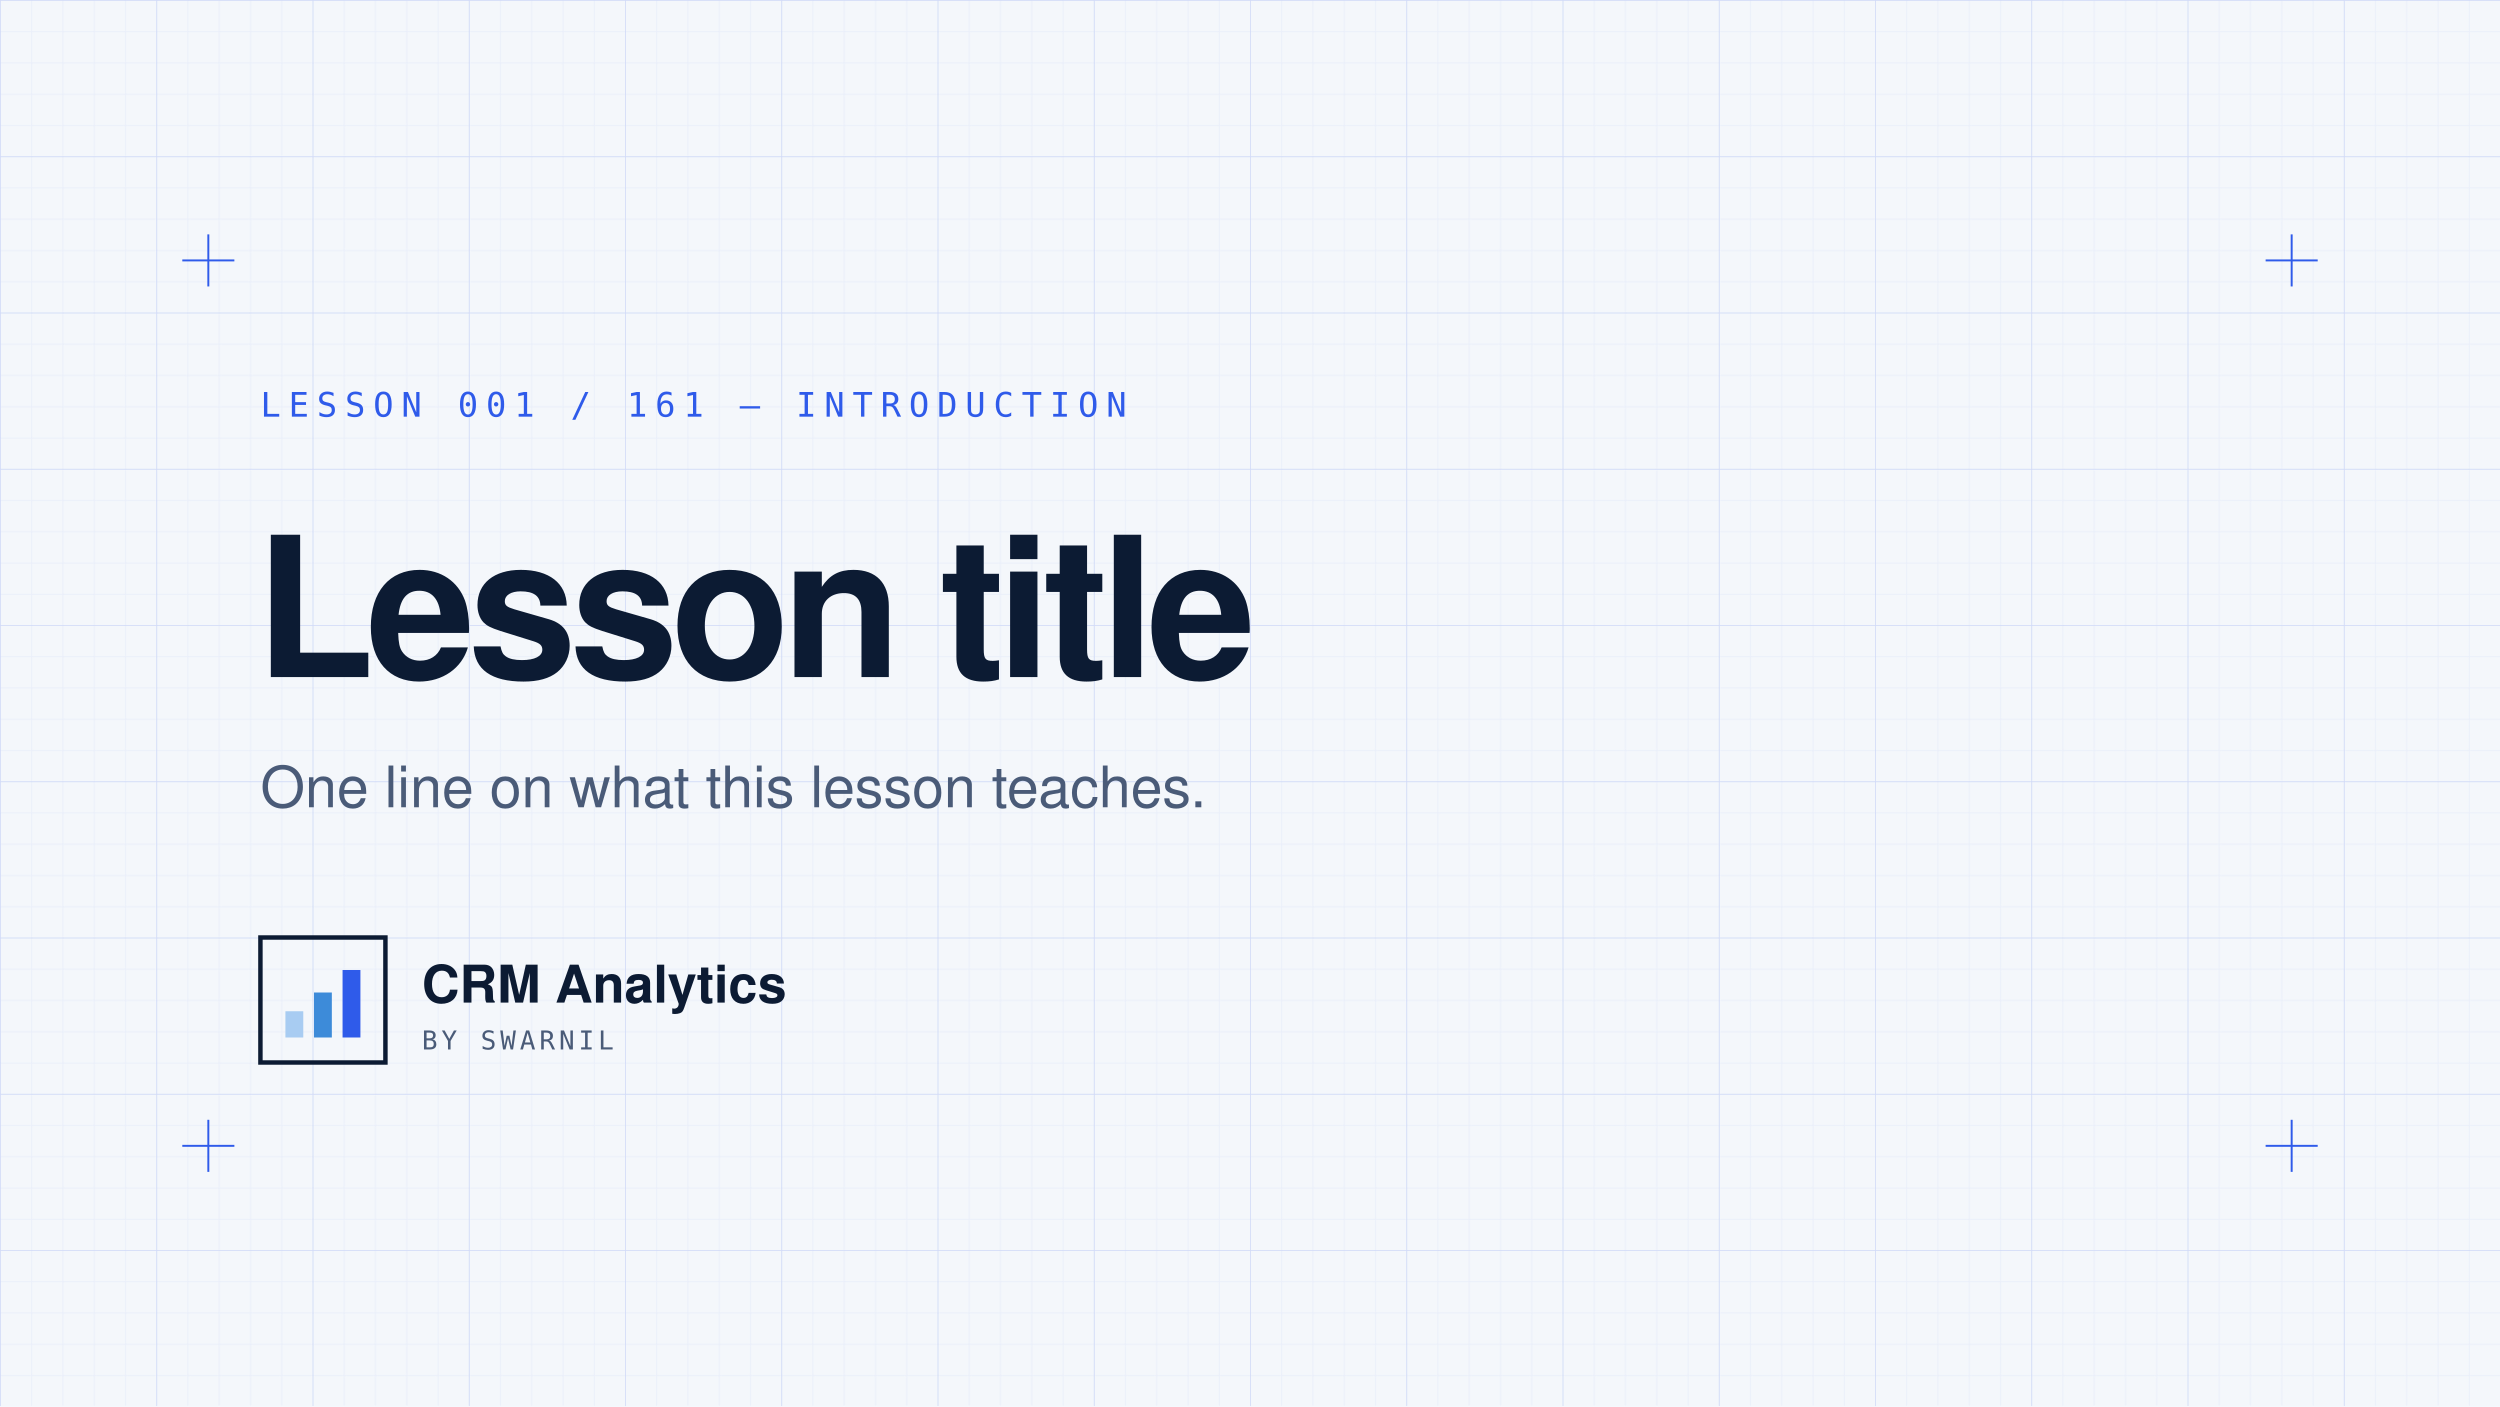
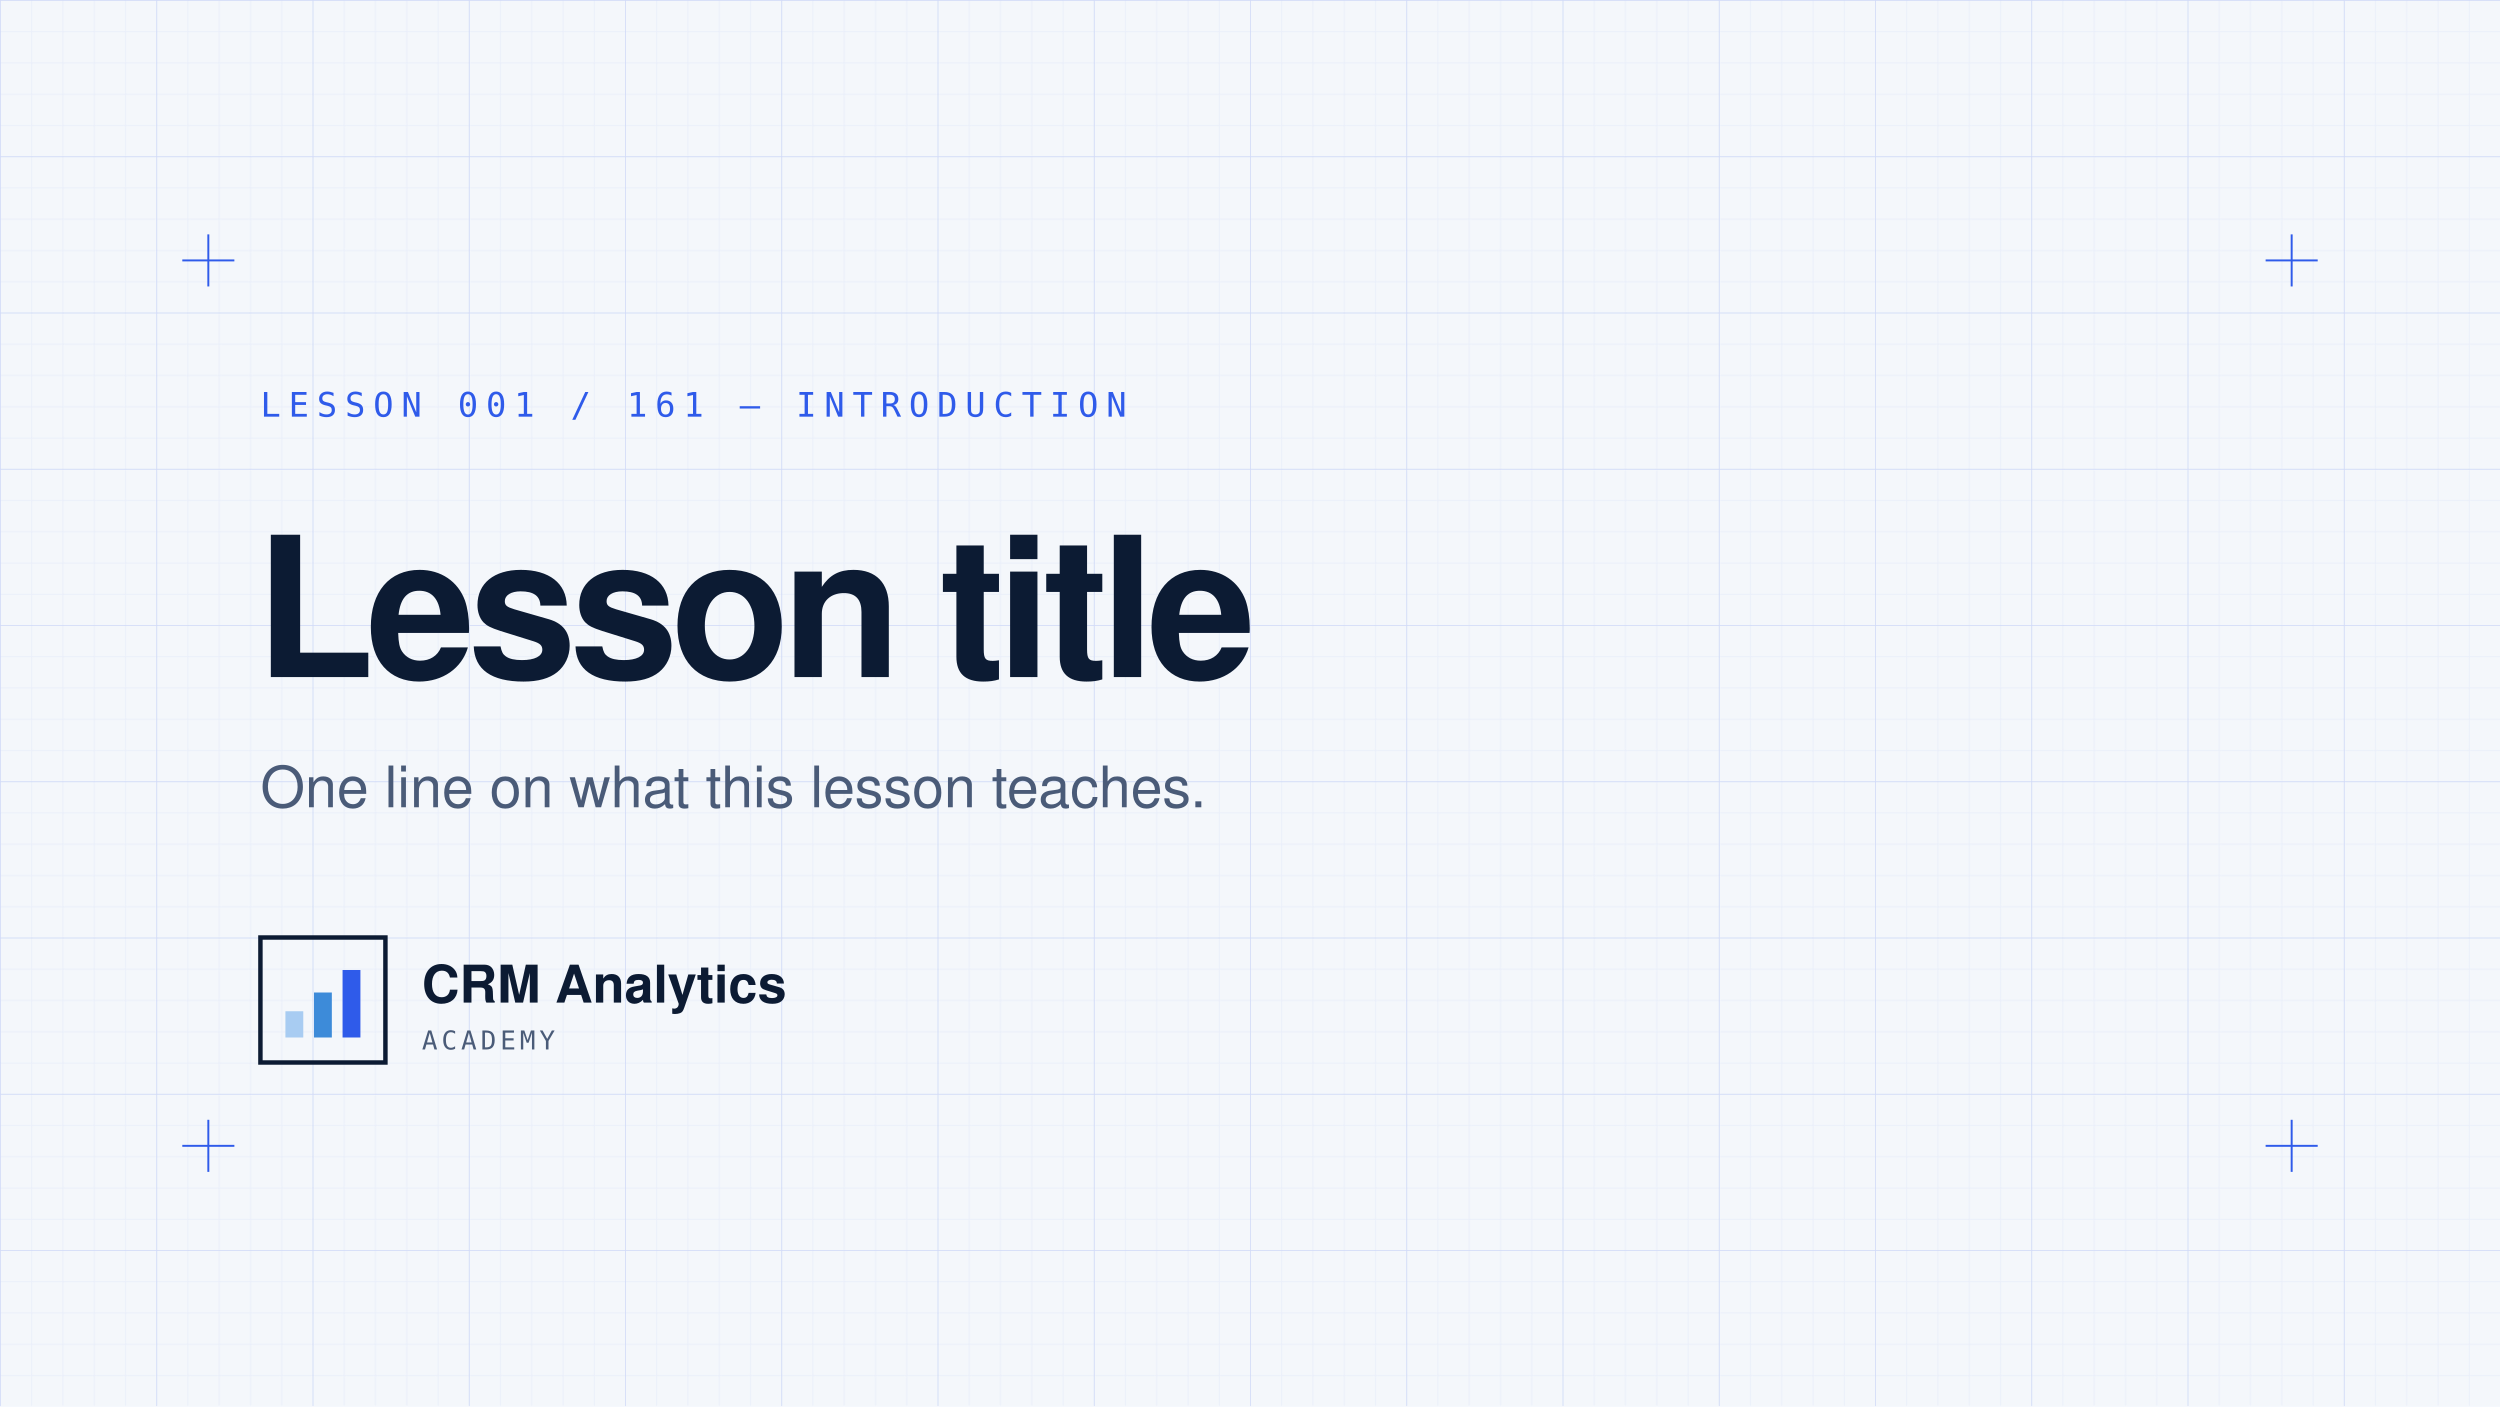
<svg xmlns="http://www.w3.org/2000/svg" width="1920" height="1080" viewBox="0 0 1920 1080">
  <defs>
    <pattern id="gl-minor" width="24" height="24" patternUnits="userSpaceOnUse">
      <path d="M 24 0 L 0 0 0 24" fill="none" stroke="rgba(47,91,234,0.06)" stroke-width="1" />
    </pattern>
    <pattern id="gl" width="120" height="120" patternUnits="userSpaceOnUse">
      <rect width="120" height="120" fill="url(#gl-minor)" />
      <path d="M 120 0 L 0 0 0 120" fill="none" stroke="rgba(47,91,234,0.13)" stroke-width="1.25" />
    </pattern>
  </defs>
  <rect width="1920" height="1080" fill="#F4F7FB" />
  <rect width="1920" height="1080" fill="url(#gl)" />
  <path d="M 140 200 h 40 M 160 180 v 40 M 1740 200 h 40 M 1760 180 v 40 M 140 880 h 40 M 160 860 v 40 M 1740 880 h 40 M 1760 860 v 40" stroke="#2F5BEA" stroke-width="1.5" />
  <text x="200" y="320" font-family="'IBM Plex Mono', 'SF Mono', Menlo, Consolas, monospace" font-size="26" letter-spacing="6" fill="#2F5BEA">LESSON 001 / 161 — INTRODUCTION</text>
  <text x="196" y="520" font-family="'Schibsted Grotesk', 'Helvetica Neue', Helvetica, Arial, sans-serif" font-weight="900" font-size="150" letter-spacing="-6" fill="#0C1B33">Lesson title</text>
  <text x="200" y="620" font-family="'Schibsted Grotesk', 'Helvetica Neue', Helvetica, Arial, sans-serif" font-size="44" fill="#4A5B78">One line on what this lesson teaches.</text>
  <rect x="200" y="720" width="96" height="96" fill="none" stroke="#0C1B33" stroke-width="3.429" />
  <rect x="219.2" y="776.64" width="13.714" height="20.16" fill="#A8CCF2" />
  <rect x="241.143" y="762.24" width="13.714" height="34.56" fill="#3D8BD9" />
  <rect x="263.086" y="744.96" width="13.714" height="51.84" fill="#2F5BEA" />
  <text x="324" y="770" font-family="'Schibsted Grotesk', 'Helvetica Neue', Helvetica, Arial, sans-serif" font-weight="800" font-size="40" fill="#0C1B33">CRM Analytics</text>
-   <text x="324" y="806" font-family="'IBM Plex Mono', 'SF Mono', Menlo, Consolas, monospace" font-size="20" letter-spacing="3" fill="#4A5B78">BY SWARNIL</text>
+   <text x="324" y="806" font-family="'IBM Plex Mono', 'SF Mono', Menlo, Consolas, monospace" font-size="20" letter-spacing="3" fill="#4A5B78">ACADEMY</text>
</svg>
